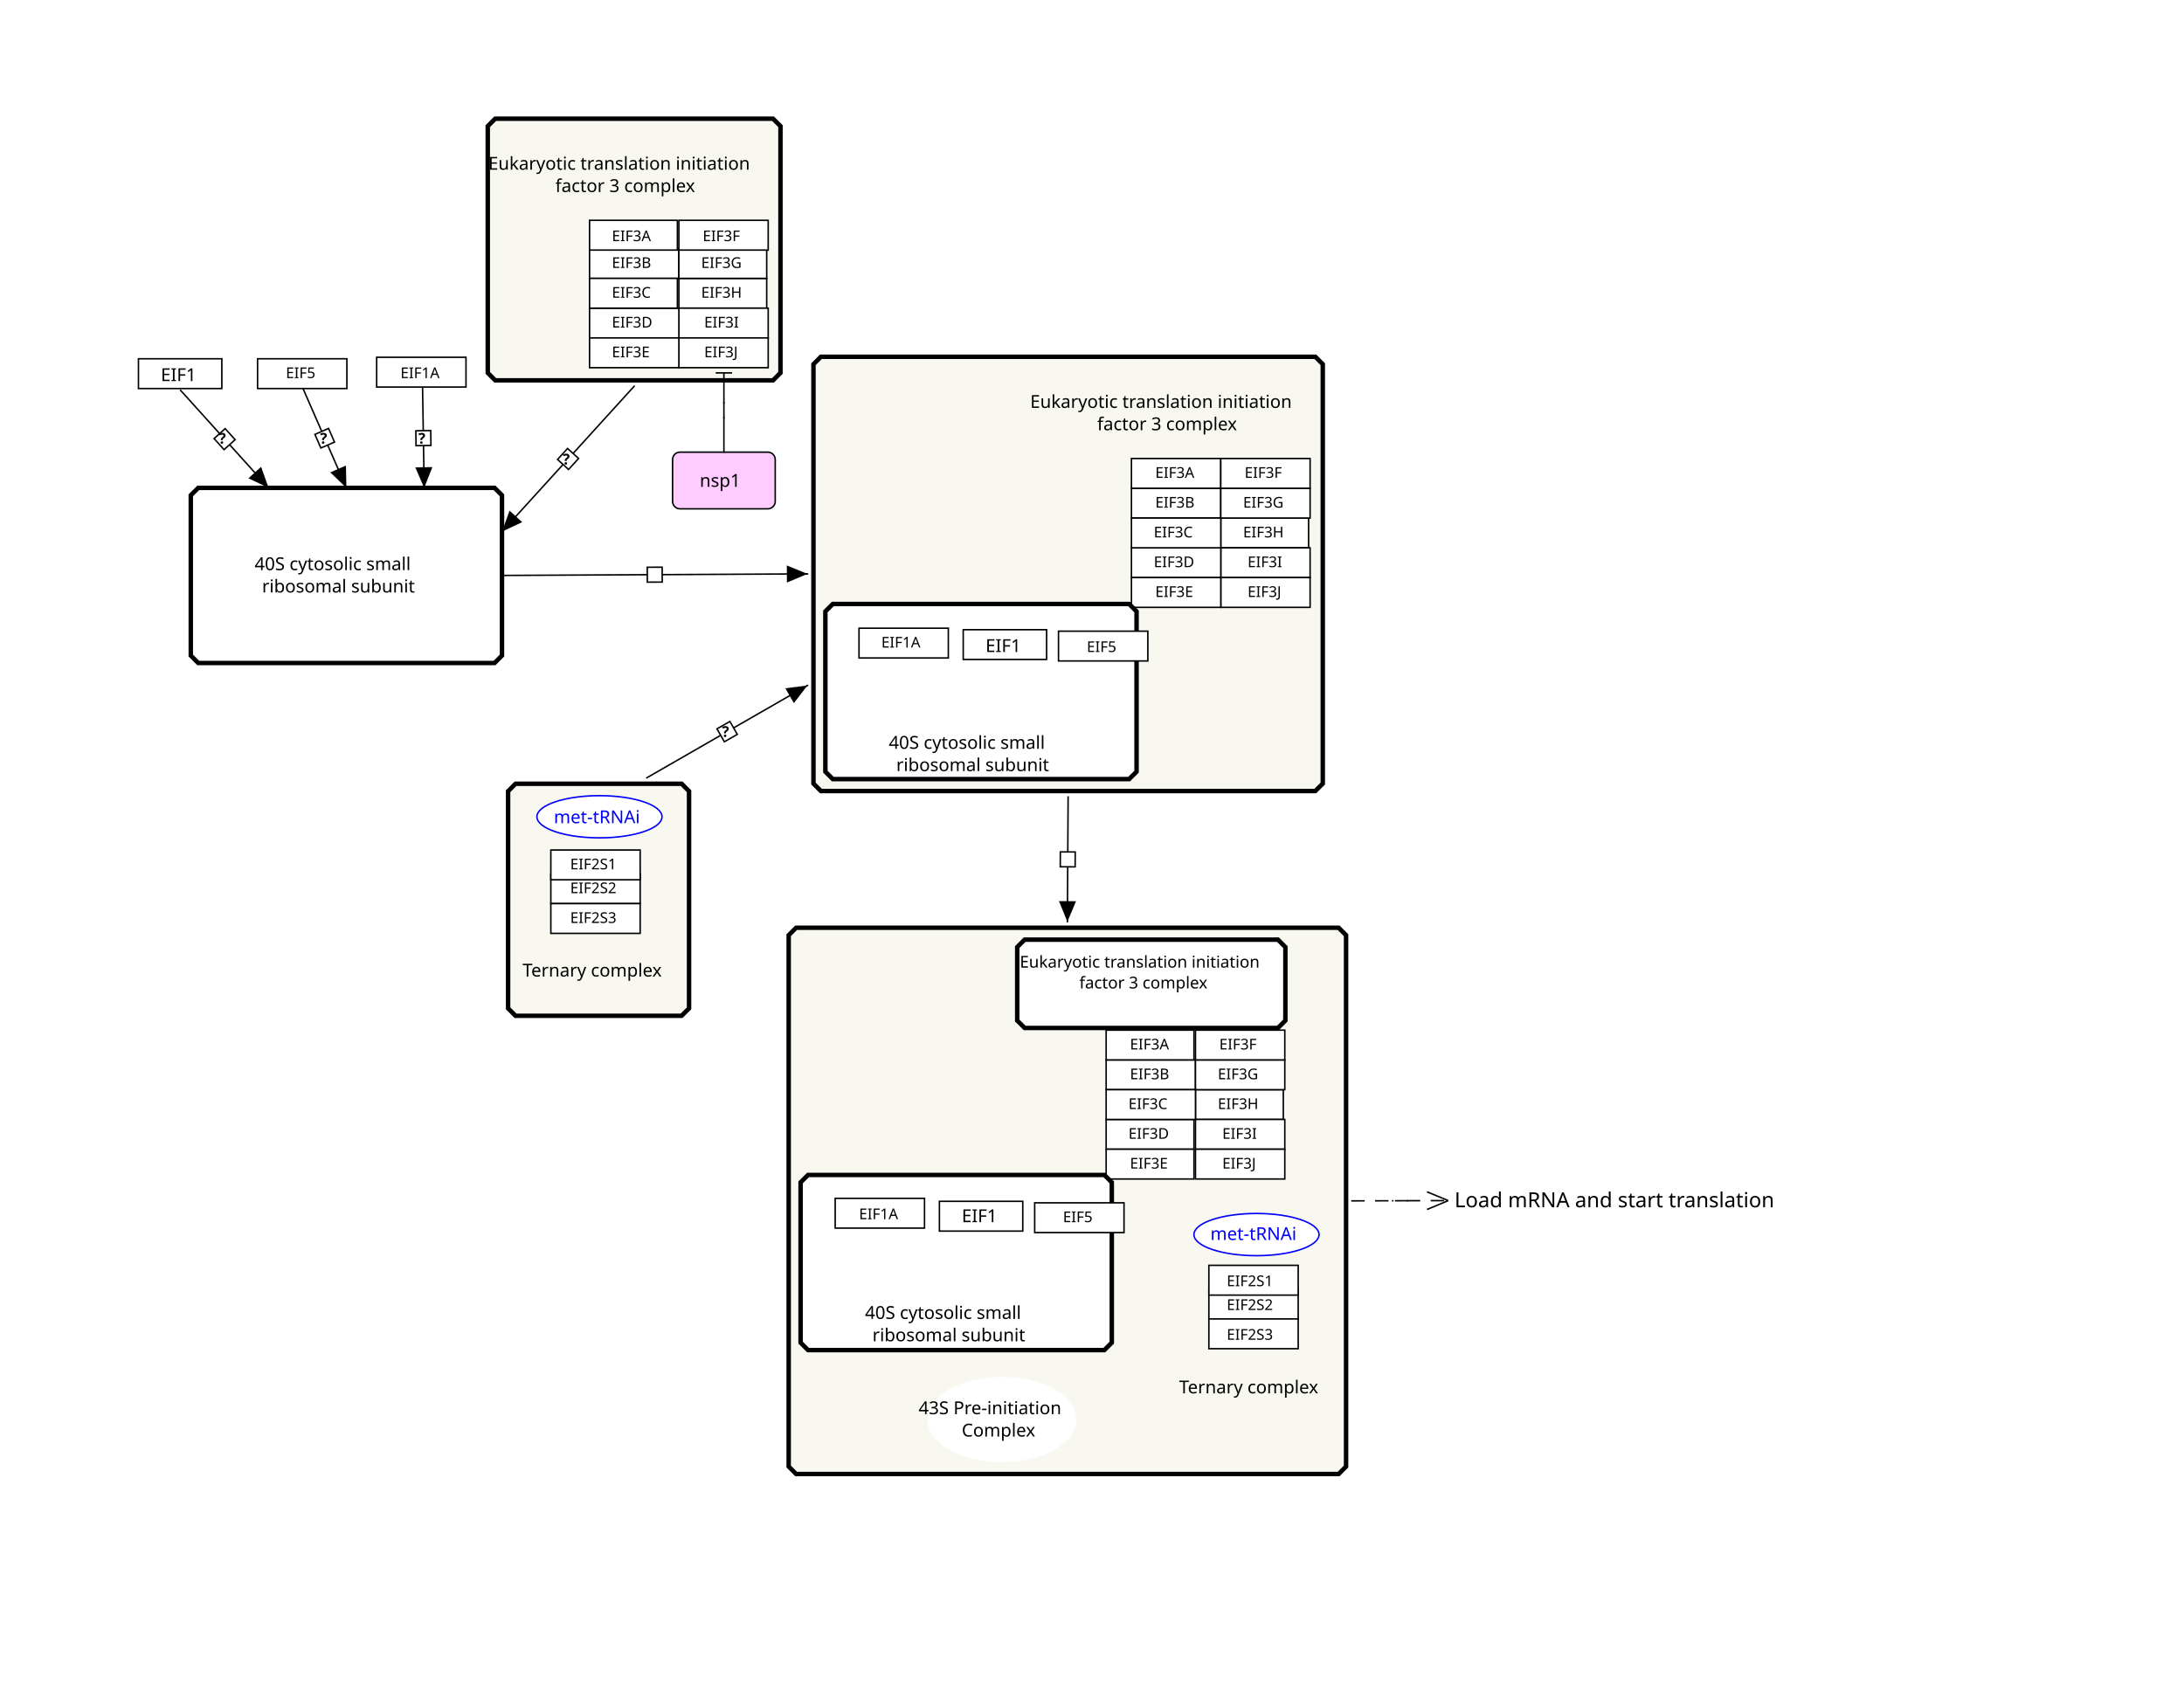
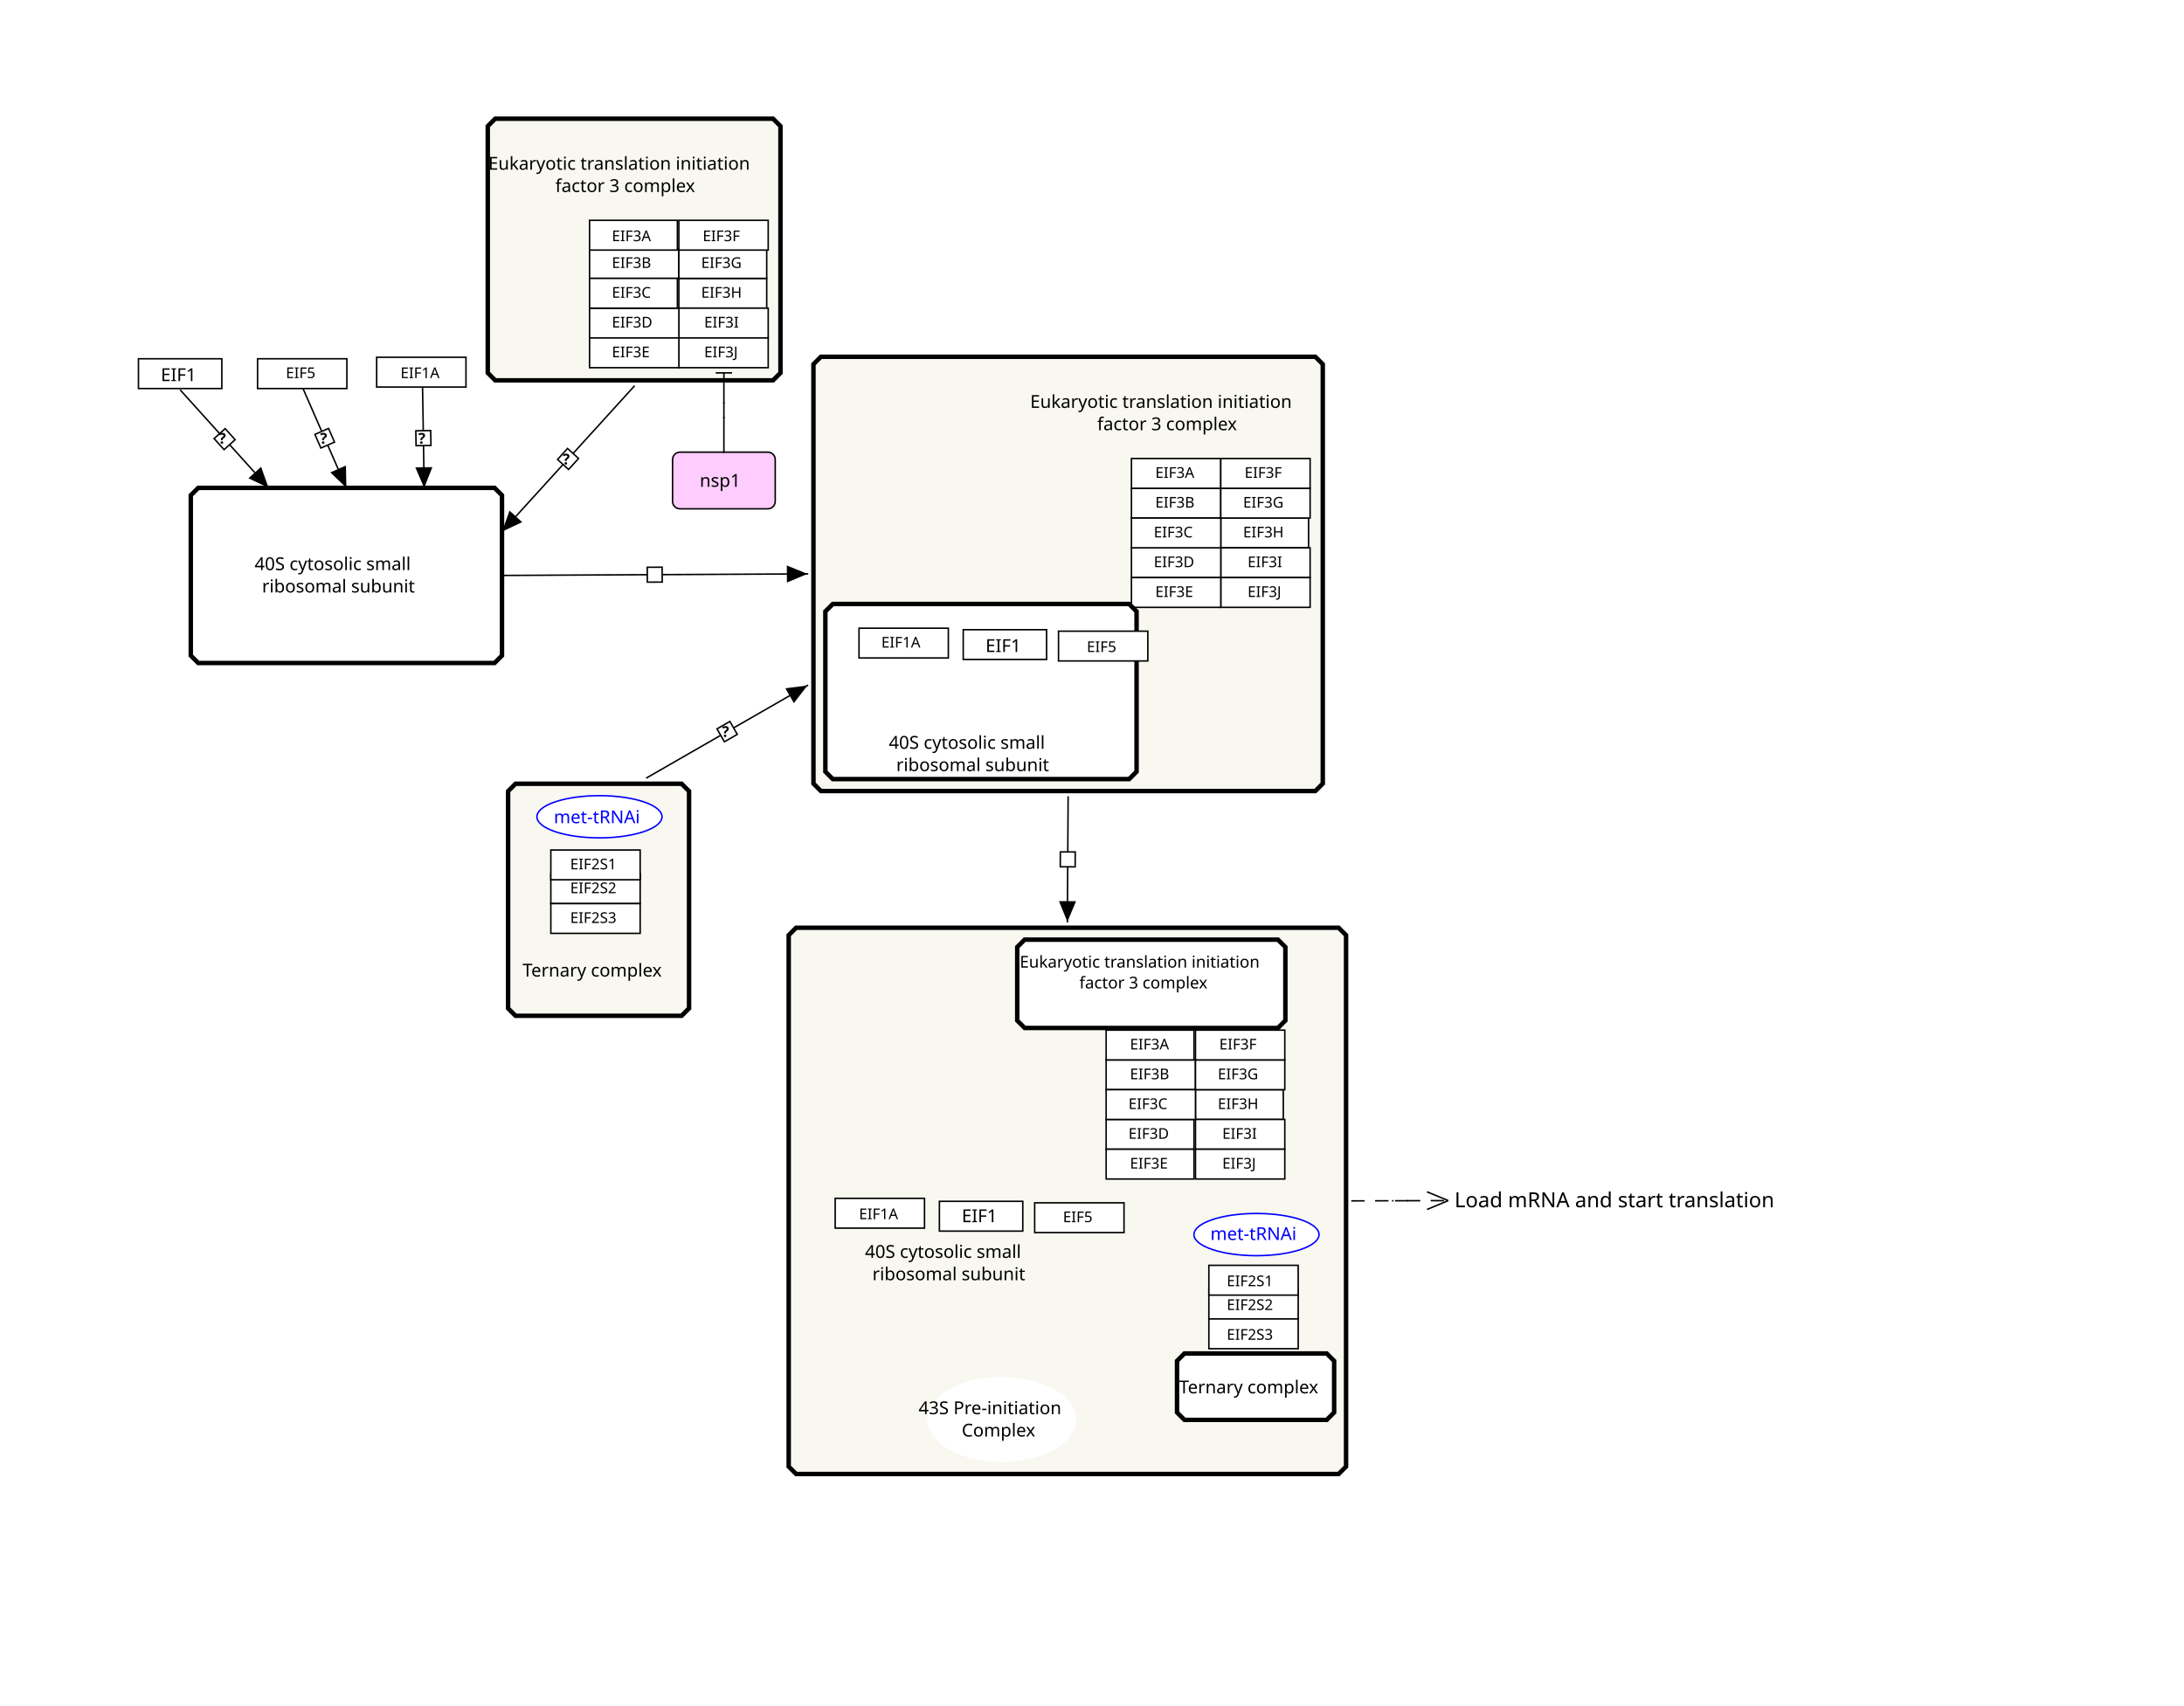
<svg xmlns="http://www.w3.org/2000/svg" fill-opacity="1" color-rendering="auto" color-interpolation="auto" text-rendering="auto" stroke="black" stroke-linecap="square" stroke-miterlimit="10" shape-rendering="auto" stroke-opacity="1" fill="black" stroke-dasharray="none" font-weight="normal" stroke-width="1" viewBox="0 0 1467 1146" font-family="'Dialog'" font-style="normal" stroke-linejoin="miter" font-size="12px" stroke-dashoffset="0" image-rendering="auto">
  <defs id="genericDefs" />
  <g />
  <defs id="genericDefs" />
  <g>
    <g fill="white" text-rendering="geometricPrecision" color-interpolation="linearRGB" color-rendering="optimizeQuality" stroke="white" image-rendering="optimizeQuality">
      <rect x="-1" width="1469" height="1148" y="-1" stroke="none" />
      <path fill="rgb(248,247,240)" d="M551.399 239.663 L883.521 239.663 L888.521 244.663 L888.521 526.374 L883.521 531.374 L551.399 531.374 L546.399 526.374 L546.399 244.663 Z" fill-rule="evenodd" stroke="none" />
      <path fill="none" d="M551.399 239.663 L883.521 239.663 L888.521 244.663 L888.521 526.374 L883.521 531.374 L551.399 531.374 L546.399 526.374 L546.399 244.663 Z" stroke-width="3" fill-rule="evenodd" stroke="black" />
      <text fill="black" x="692" xml:space="preserve" y="274" font-family="sans-serif" stroke="none">Eukaryotic translation initiation</text>
      <text fill="black" x="737" xml:space="preserve" y="289" font-family="sans-serif" stroke="none">factor 3 complex</text>
      <rect x="760" width="60" height="20" y="328" stroke="none" />
      <rect fill="none" x="760" width="60" height="20" y="328" stroke="black" />
    </g>
    <g text-rendering="geometricPrecision" font-size="10px" font-family="sans-serif" color-interpolation="linearRGB" color-rendering="optimizeQuality" image-rendering="optimizeQuality">
      <text x="776" xml:space="preserve" y="341" stroke="none">EIF3B</text>
    </g>
    <g fill="white" text-rendering="geometricPrecision" color-interpolation="linearRGB" color-rendering="optimizeQuality" stroke="white" image-rendering="optimizeQuality">
      <rect x="820" width="59" height="20" y="348" stroke="none" />
      <rect fill="none" x="820" width="59" height="20" y="348" stroke="black" />
    </g>
    <g text-rendering="geometricPrecision" font-size="10px" font-family="sans-serif" color-interpolation="linearRGB" color-rendering="optimizeQuality" image-rendering="optimizeQuality">
      <text x="835" xml:space="preserve" y="361" stroke="none">EIF3H</text>
    </g>
    <g fill="white" text-rendering="geometricPrecision" color-interpolation="linearRGB" color-rendering="optimizeQuality" stroke="white" image-rendering="optimizeQuality">
      <rect x="820" width="60" height="20" y="368" stroke="none" />
      <rect fill="none" x="820" width="60" height="20" y="368" stroke="black" />
    </g>
    <g text-rendering="geometricPrecision" font-size="10px" font-family="sans-serif" color-interpolation="linearRGB" color-rendering="optimizeQuality" image-rendering="optimizeQuality">
      <text x="838" xml:space="preserve" y="381" stroke="none">EIF3I</text>
    </g>
    <g fill="white" text-rendering="geometricPrecision" color-interpolation="linearRGB" color-rendering="optimizeQuality" stroke="white" image-rendering="optimizeQuality">
      <rect x="820" width="60" height="20" y="328" stroke="none" />
      <rect fill="none" x="820" width="60" height="20" y="328" stroke="black" />
    </g>
    <g text-rendering="geometricPrecision" font-size="10px" font-family="sans-serif" color-interpolation="linearRGB" color-rendering="optimizeQuality" image-rendering="optimizeQuality">
      <text x="835" xml:space="preserve" y="341" stroke="none">EIF3G</text>
    </g>
    <g fill="white" text-rendering="geometricPrecision" color-interpolation="linearRGB" color-rendering="optimizeQuality" stroke="white" image-rendering="optimizeQuality">
      <rect x="760" width="60" height="20" y="368" stroke="none" />
      <rect fill="none" x="760" width="60" height="20" y="368" stroke="black" />
    </g>
    <g text-rendering="geometricPrecision" font-size="10px" font-family="sans-serif" color-interpolation="linearRGB" color-rendering="optimizeQuality" image-rendering="optimizeQuality">
      <text x="775" xml:space="preserve" y="381" stroke="none">EIF3D</text>
    </g>
    <g fill="white" text-rendering="geometricPrecision" color-interpolation="linearRGB" color-rendering="optimizeQuality" stroke="white" image-rendering="optimizeQuality">
      <rect x="820" width="60" height="20" y="388" stroke="none" />
      <rect fill="none" x="820" width="60" height="20" y="388" stroke="black" />
    </g>
    <g text-rendering="geometricPrecision" font-size="10px" font-family="sans-serif" color-interpolation="linearRGB" color-rendering="optimizeQuality" image-rendering="optimizeQuality">
      <text x="838" xml:space="preserve" y="401" stroke="none">EIF3J</text>
    </g>
    <g fill="white" text-rendering="geometricPrecision" color-interpolation="linearRGB" color-rendering="optimizeQuality" stroke="white" image-rendering="optimizeQuality">
      <rect x="760" width="60" height="20" y="388" stroke="none" />
      <rect fill="none" x="760" width="60" height="20" y="388" stroke="black" />
    </g>
    <g text-rendering="geometricPrecision" font-size="10px" font-family="sans-serif" color-interpolation="linearRGB" color-rendering="optimizeQuality" image-rendering="optimizeQuality">
      <text x="776" xml:space="preserve" y="401" stroke="none">EIF3E</text>
    </g>
    <g fill="white" text-rendering="geometricPrecision" color-interpolation="linearRGB" color-rendering="optimizeQuality" stroke="white" image-rendering="optimizeQuality">
      <rect x="760" width="60" height="20" y="348" stroke="none" />
      <rect fill="none" x="760" width="60" height="20" y="348" stroke="black" />
    </g>
    <g text-rendering="geometricPrecision" font-size="10px" font-family="sans-serif" color-interpolation="linearRGB" color-rendering="optimizeQuality" image-rendering="optimizeQuality">
      <text x="775" xml:space="preserve" y="361" stroke="none">EIF3C</text>
    </g>
    <g fill="white" text-rendering="geometricPrecision" color-interpolation="linearRGB" color-rendering="optimizeQuality" stroke="white" image-rendering="optimizeQuality">
      <rect x="760" width="60" height="20" y="308" stroke="none" />
      <rect fill="none" x="760" width="60" height="20" y="308" stroke="black" />
    </g>
    <g text-rendering="geometricPrecision" font-size="10px" font-family="sans-serif" color-interpolation="linearRGB" color-rendering="optimizeQuality" image-rendering="optimizeQuality">
      <text x="776" xml:space="preserve" y="321" stroke="none">EIF3A</text>
    </g>
    <g fill="white" text-rendering="geometricPrecision" color-interpolation="linearRGB" color-rendering="optimizeQuality" stroke="white" image-rendering="optimizeQuality">
      <rect x="820" width="60" height="20" y="308" stroke="none" />
      <rect fill="none" x="820" width="60" height="20" y="308" stroke="black" />
    </g>
    <g text-rendering="geometricPrecision" font-size="10px" font-family="sans-serif" color-interpolation="linearRGB" color-rendering="optimizeQuality" image-rendering="optimizeQuality">
      <text x="836" xml:space="preserve" y="321" stroke="none">EIF3F</text>
    </g>
    <g fill="white" text-rendering="geometricPrecision" color-interpolation="linearRGB" color-rendering="optimizeQuality" stroke="white" image-rendering="optimizeQuality">
      <path d="M559.399 405.727 L758.433 405.727 L763.433 410.727 L763.433 518.374 L758.433 523.374 L559.399 523.374 L554.399 518.374 L554.399 410.727 Z" stroke="none" fill-rule="evenodd" />
      <path fill="none" d="M559.399 405.727 L758.433 405.727 L763.433 410.727 L763.433 518.374 L758.433 523.374 L559.399 523.374 L554.399 518.374 L554.399 410.727 Z" stroke-width="3" fill-rule="evenodd" stroke="black" />
      <text fill="black" x="597" xml:space="preserve" y="503" font-family="sans-serif" stroke="none">40S cytosolic small </text>
      <text fill="black" x="602" xml:space="preserve" y="518" font-family="sans-serif" stroke="none">ribosomal subunit</text>
      <path fill="none" d="M283.848 260.891 L284.307 289.312" stroke="black" />
      <path fill="none" d="M284.468 299.31 L284.926 327.731" stroke="black" />
      <path fill="black" d="M278.963 313.967 L284.926 327.731 L290.442 313.782 Z" stroke="none" />
      <rect x="279.387" width="10" height="10" y="289.311" transform="translate(284.3872,294.3111) rotate(89.0755) translate(-284.3872,-294.3111)" stroke="none" />
      <rect x="279.387" y="289.311" transform="translate(284.3872,294.3111) rotate(89.0755) translate(-284.3872,-294.3111)" fill="none" width="10" height="10" stroke="black" />
    </g>
    <g font-size="10px" text-rendering="geometricPrecision" image-rendering="optimizeQuality" color-rendering="optimizeQuality" font-family="sans-serif" color-interpolation="linearRGB" font-weight="bold">
      <text x="281" xml:space="preserve" y="298" stroke="none">?</text>
    </g>
    <g fill="rgb(248,247,240)" text-rendering="geometricPrecision" color-interpolation="linearRGB" color-rendering="optimizeQuality" stroke="rgb(248,247,240)" image-rendering="optimizeQuality">
      <path d="M346.29 526.491 L457.832 526.491 L462.832 531.491 L462.832 677.37 L457.832 682.37 L346.29 682.37 L341.29 677.37 L341.29 531.491 Z" stroke="none" fill-rule="evenodd" />
      <path fill="none" d="M346.29 526.491 L457.832 526.491 L462.832 531.491 L462.832 677.37 L457.832 682.37 L346.29 682.37 L341.29 677.37 L341.29 531.491 Z" stroke-width="3" fill-rule="evenodd" stroke="black" />
      <text fill="black" x="351" xml:space="preserve" y="656" font-family="sans-serif" stroke="none">Ternary complex</text>
      <path fill="none" d="M434.446 522.491 L484.088 493.96" stroke="black" />
      <path fill="none" d="M492.758 488.977 L542.399 460.446" stroke="black" />
      <path fill="black" d="M533.245 472.329 L542.399 460.446 L527.524 462.375 Z" stroke="none" />
      <rect x="483.423" y="486.469" transform="translate(488.423,491.4686) rotate(-29.8877) translate(-488.423,-491.4686)" fill="white" width="10" height="10" stroke="none" />
      <rect x="483.423" y="486.469" transform="translate(488.423,491.4686) rotate(-29.8877) translate(-488.423,-491.4686)" fill="none" width="10" height="10" stroke="black" />
    </g>
    <g font-size="10px" text-rendering="geometricPrecision" image-rendering="optimizeQuality" color-rendering="optimizeQuality" font-family="sans-serif" color-interpolation="linearRGB" font-weight="bold">
      <text x="485" xml:space="preserve" y="495" stroke="none">?</text>
    </g>
    <g text-rendering="geometricPrecision" stroke-dasharray="8,8" color-interpolation="linearRGB" color-rendering="optimizeQuality" image-rendering="optimizeQuality">
      <path fill="none" d="M908.153 806.693 L935.493 806.618" />
      <path fill="none" d="M945.493 806.591 L972.833 806.515" />
      <path stroke-dasharray="none" fill="none" d="M958.991 812.294 L972.833 806.515 L958.959 800.813" />
      <path fill="none" d="M935.493 806.618 L935.493 806.618" />
      <path fill="none" d="M945.493 806.591 L945.493 806.591" />
      <line y2="806.618" fill="none" x1="945.493" x2="935.493" y1="806.591" />
      <path fill="rgb(248,247,240)" stroke-dasharray="none" d="M332.635 79.735 L519.248 79.735 L524.248 84.735 L524.248 250.487 L519.248 255.487 L332.635 255.487 L327.635 250.487 L327.635 84.735 Z" fill-rule="evenodd" stroke="none" />
      <path fill="none" stroke-width="3" stroke-dasharray="none" d="M332.635 79.735 L519.248 79.735 L524.248 84.735 L524.248 250.487 L519.248 255.487 L332.635 255.487 L327.635 250.487 L327.635 84.735 Z" fill-rule="evenodd" />
      <text x="328" xml:space="preserve" stroke-dasharray="none" y="114" font-family="sans-serif" stroke="none">Eukaryotic translation initiation</text>
      <text x="373" xml:space="preserve" stroke-dasharray="none" y="129" font-family="sans-serif" stroke="none">factor 3 complex</text>
      <path stroke-dasharray="none" fill="none" d="M425.941 259.487 L384.926 304.615" />
      <path stroke-dasharray="none" fill="none" d="M378.2 312.015 L337.185 357.143" />
      <path stroke-dasharray="none" d="M342.258 343.027 L337.185 357.143 L350.754 350.748 Z" stroke="none" />
      <path stroke-dasharray="none" fill="none" d="M384.926 304.615 L384.926 304.615" />
      <path stroke-dasharray="none" fill="none" d="M378.2 312.015 L378.2 312.015" />
      <rect x="376.563" y="303.315" transform="translate(381.563,308.3148) rotate(132.2666) translate(-381.563,-308.3148)" fill="white" width="10" stroke-dasharray="none" height="10" stroke="none" />
      <rect x="376.563" y="303.315" transform="translate(381.563,308.3148) rotate(132.2666) translate(-381.563,-308.3148)" fill="none" width="10" stroke-dasharray="none" height="10" />
    </g>
    <g font-size="10px" text-rendering="geometricPrecision" image-rendering="optimizeQuality" color-rendering="optimizeQuality" font-family="sans-serif" color-interpolation="linearRGB" font-weight="bold">
      <text x="378" xml:space="preserve" y="312" stroke="none">?</text>
      <path fill="none" d="M203.555 261.046 L216.111 289.806" />
      <path fill="none" d="M220.112 298.971 L232.668 327.731" />
      <path d="M221.863 317.327 L232.668 327.731 L232.384 312.734 Z" stroke="none" />
    </g>
    <g transform="translate(218.1115,294.3886) rotate(66.415) translate(-218.1115,-294.3886)" fill="white" text-rendering="geometricPrecision" color-rendering="optimizeQuality" image-rendering="optimizeQuality" color-interpolation="linearRGB" stroke="white">
      <rect x="213.112" width="10" height="10" y="289.389" stroke="none" />
      <rect fill="none" x="213.112" width="10" height="10" y="289.389" stroke="black" />
    </g>
    <g font-size="10px" text-rendering="geometricPrecision" image-rendering="optimizeQuality" color-rendering="optimizeQuality" font-family="sans-serif" color-interpolation="linearRGB" font-weight="bold">
      <text x="215" xml:space="preserve" y="298" stroke="none">?</text>
      <path fill="none" d="M337.185 386.555 L434.792 386.062" />
      <path fill="none" d="M444.792 386.011 L542.399 385.519" />
      <path d="M528.57 391.329 L542.399 385.519 L528.513 379.848 Z" stroke="none" />
      <path fill="none" d="M434.792 386.062 L434.792 386.062" />
      <path fill="none" d="M444.792 386.011 L444.792 386.011" />
    </g>
    <g transform="translate(439.7922,386.0366) rotate(-0.2893) translate(-439.7922,-386.0366)" fill="white" text-rendering="geometricPrecision" color-rendering="optimizeQuality" image-rendering="optimizeQuality" color-interpolation="linearRGB" stroke="white">
      <rect x="434.792" width="10" height="10" y="381.037" stroke="none" />
      <rect fill="none" x="434.792" width="10" height="10" y="381.037" stroke="black" />
    </g>
    <g font-size="10px" text-rendering="geometricPrecision" image-rendering="optimizeQuality" color-rendering="optimizeQuality" font-family="sans-serif" color-interpolation="linearRGB" font-weight="bold">
      <text x="439" xml:space="preserve" y="390" stroke="none" />
    </g>
    <g fill="rgb(248,247,240)" text-rendering="geometricPrecision" color-interpolation="linearRGB" color-rendering="optimizeQuality" stroke="rgb(248,247,240)" image-rendering="optimizeQuality">
      <path d="M534.762 623.216 L899.153 623.216 L904.153 628.216 L904.153 985.171 L899.153 990.171 L534.762 990.171 L529.762 985.171 L529.762 628.216 Z" stroke="none" fill-rule="evenodd" />
      <path fill="none" d="M534.762 623.216 L899.153 623.216 L904.153 628.216 L904.153 985.171 L899.153 990.171 L534.762 990.171 L529.762 985.171 L529.762 628.216 Z" stroke-width="3" fill-rule="evenodd" stroke="black" />
-       <text fill="black" x="792" xml:space="preserve" y="936" font-family="sans-serif" stroke="none">Ternary complex</text>
+       <text fill="black" x="581" xml:space="preserve" y="845" font-family="sans-serif" stroke="none">40S cytosolic small </text>
+       <text fill="black" x="586" xml:space="preserve" y="860" font-family="sans-serif" stroke="none">ribosomal subunit</text>
      <path fill="none" d="M717.46 535.374 L717.239 572.295" stroke="black" />
      <path fill="none" d="M717.179 582.295 L716.957 619.216" stroke="black" />
      <path fill="black" d="M711.3 605.323 L716.957 619.216 L722.781 605.392 Z" stroke="none" />
      <rect x="712.209" y="572.295" transform="translate(717.2089,577.2947) rotate(90.3438) translate(-717.2089,-577.2947)" fill="white" width="10" height="10" stroke="none" />
      <rect x="712.209" y="572.295" transform="translate(717.2089,577.2947) rotate(90.3438) translate(-717.2089,-577.2947)" fill="none" width="10" height="10" stroke="black" />
    </g>
    <g font-size="10px" text-rendering="geometricPrecision" image-rendering="optimizeQuality" color-rendering="optimizeQuality" font-family="sans-serif" color-interpolation="linearRGB" font-weight="bold">
      <text x="717" xml:space="preserve" y="581" stroke="none" />
      <path fill="none" d="M121.334 262.244 L147.523 291.275" />
      <path fill="none" d="M154.221 298.7 L180.41 327.731" />
      <path d="M166.865 321.286 L180.41 327.731 L175.389 313.596 Z" stroke="none" />
      <path fill="none" d="M147.523 291.275 L147.523 291.275" />
      <path fill="none" d="M154.221 298.7 L154.221 298.7" />
    </g>
    <g transform="translate(150.8716,294.9876) rotate(47.9462) translate(-150.8716,-294.9876)" fill="white" text-rendering="geometricPrecision" color-rendering="optimizeQuality" image-rendering="optimizeQuality" color-interpolation="linearRGB" stroke="white">
      <rect x="145.872" width="10" height="10" y="289.988" stroke="none" />
      <rect fill="none" x="145.872" width="10" height="10" y="289.988" stroke="black" />
    </g>
    <g font-size="10px" text-rendering="geometricPrecision" image-rendering="optimizeQuality" color-rendering="optimizeQuality" font-family="sans-serif" color-interpolation="linearRGB" font-weight="bold">
      <text x="147" xml:space="preserve" y="298" stroke="none">?</text>
    </g>
    <g fill="white" text-rendering="geometricPrecision" color-interpolation="linearRGB" color-rendering="optimizeQuality" stroke="white" image-rendering="optimizeQuality">
      <ellipse rx="114.446" ry="12.5" cx="1087.28" cy="806.515" stroke="none" />
    </g>
    <g text-rendering="geometricPrecision" font-size="14px" font-family="sans-serif" color-interpolation="linearRGB" color-rendering="optimizeQuality" image-rendering="optimizeQuality">
      <text x="977" xml:space="preserve" y="811" stroke="none">Load mRNA and start translation</text>
    </g>
    <g fill="white" text-rendering="geometricPrecision" color-interpolation="linearRGB" color-rendering="optimizeQuality" stroke="white" image-rendering="optimizeQuality">
+       <ellipse rx="50.019" ry="28.607" cx="672.945" cy="953.564" stroke="none" />
+       <text fill="black" x="617" xml:space="preserve" y="950" font-family="sans-serif" stroke="none">43S Pre-initiation </text>
+       <text fill="black" x="646" xml:space="preserve" y="965" font-family="sans-serif" stroke="none">Complex</text>
      <path d="M133.151 327.731 L332.185 327.731 L337.185 332.731 L337.185 440.378 L332.185 445.378 L133.151 445.378 L128.151 440.378 L128.151 332.731 Z" stroke="none" fill-rule="evenodd" />
      <path fill="none" d="M133.151 327.731 L332.185 327.731 L337.185 332.731 L337.185 440.378 L332.185 445.378 L133.151 445.378 L128.151 440.378 L128.151 332.731 Z" stroke-width="3" fill-rule="evenodd" stroke="black" />
      <text fill="black" x="171" xml:space="preserve" y="383" font-family="sans-serif" stroke="none">40S cytosolic small </text>
      <text fill="black" x="176" xml:space="preserve" y="398" font-family="sans-serif" stroke="none">ribosomal subunit</text>
-       <ellipse rx="50.019" ry="28.607" cx="672.945" cy="953.564" stroke="none" />
-       <text fill="black" x="617" xml:space="preserve" y="950" font-family="sans-serif" stroke="none">43S Pre-initiation </text>
-       <text fill="black" x="646" xml:space="preserve" y="965" font-family="sans-serif" stroke="none">Complex</text>
      <rect x="451.77" y="303.723" fill="rgb(255,204,255)" width="68.956" rx="5" ry="5" height="38.084" stroke="none" />
      <rect x="451.77" y="303.723" fill="none" width="68.956" rx="5" ry="5" height="38.084" stroke="black" />
      <text fill="black" x="470" xml:space="preserve" y="327" font-family="sans-serif" stroke="none">nsp1</text>
      <ellipse rx="42.013" ry="14.171" cx="402.661" cy="548.662" stroke="none" />
      <ellipse rx="42.013" fill="none" ry="14.171" cx="402.661" cy="548.662" stroke="blue" />
      <text fill="blue" x="372" xml:space="preserve" y="553" font-family="sans-serif" stroke="none">met-tRNAi</text>
      <rect x="396" width="60" height="20" y="167" stroke="none" />
      <rect fill="none" x="396" width="60" height="20" y="167" stroke="black" />
    </g>
    <g text-rendering="geometricPrecision" font-size="10px" font-family="sans-serif" color-interpolation="linearRGB" color-rendering="optimizeQuality" image-rendering="optimizeQuality">
      <text x="411" xml:space="preserve" y="180" stroke="none">EIF3B</text>
    </g>
    <g fill="white" text-rendering="geometricPrecision" color-interpolation="linearRGB" color-rendering="optimizeQuality" stroke="white" image-rendering="optimizeQuality">
      <rect x="456" width="59" height="20" y="187" stroke="none" />
      <rect fill="none" x="456" width="59" height="20" y="187" stroke="black" />
    </g>
    <g text-rendering="geometricPrecision" font-size="10px" font-family="sans-serif" color-interpolation="linearRGB" color-rendering="optimizeQuality" image-rendering="optimizeQuality">
      <text x="471" xml:space="preserve" y="200" stroke="none">EIF3H</text>
    </g>
    <g fill="white" text-rendering="geometricPrecision" color-interpolation="linearRGB" color-rendering="optimizeQuality" stroke="white" image-rendering="optimizeQuality">
      <rect x="370" width="60" height="20" y="587" stroke="none" />
      <rect fill="none" x="370" width="60" height="20" y="587" stroke="black" />
    </g>
    <g text-rendering="geometricPrecision" font-size="10px" font-family="sans-serif" color-interpolation="linearRGB" color-rendering="optimizeQuality" image-rendering="optimizeQuality">
      <text x="383" xml:space="preserve" y="600" stroke="none">EIF2S2</text>
    </g>
    <g fill="white" text-rendering="geometricPrecision" color-interpolation="linearRGB" color-rendering="optimizeQuality" stroke="white" image-rendering="optimizeQuality">
      <rect x="370" width="60" height="20" y="607" stroke="none" />
      <rect fill="none" x="370" width="60" height="20" y="607" stroke="black" />
    </g>
    <g text-rendering="geometricPrecision" font-size="10px" font-family="sans-serif" color-interpolation="linearRGB" color-rendering="optimizeQuality" image-rendering="optimizeQuality">
      <text x="383" xml:space="preserve" y="620" stroke="none">EIF2S3</text>
    </g>
    <g fill="white" text-rendering="geometricPrecision" color-interpolation="linearRGB" color-rendering="optimizeQuality" stroke="white" image-rendering="optimizeQuality">
      <rect x="456" width="60" height="20" y="207" stroke="none" />
      <rect fill="none" x="456" width="60" height="20" y="207" stroke="black" />
    </g>
    <g text-rendering="geometricPrecision" font-size="10px" font-family="sans-serif" color-interpolation="linearRGB" color-rendering="optimizeQuality" image-rendering="optimizeQuality">
      <text x="473" xml:space="preserve" y="220" stroke="none">EIF3I</text>
    </g>
    <g fill="white" text-rendering="geometricPrecision" color-interpolation="linearRGB" color-rendering="optimizeQuality" stroke="white" image-rendering="optimizeQuality">
      <rect x="711" width="60" height="20" y="424" stroke="none" />
      <rect fill="none" x="711" width="60" height="20" y="424" stroke="black" />
    </g>
    <g text-rendering="geometricPrecision" font-size="10px" font-family="sans-serif" color-interpolation="linearRGB" color-rendering="optimizeQuality" image-rendering="optimizeQuality">
      <text x="730" xml:space="preserve" y="438" stroke="none">EIF5</text>
    </g>
    <g fill="white" text-rendering="geometricPrecision" color-interpolation="linearRGB" color-rendering="optimizeQuality" stroke="white" image-rendering="optimizeQuality">
      <rect x="456" width="59" height="20" y="167" stroke="none" />
      <rect fill="none" x="456" width="59" height="20" y="167" stroke="black" />
    </g>
    <g text-rendering="geometricPrecision" font-size="10px" font-family="sans-serif" color-interpolation="linearRGB" color-rendering="optimizeQuality" image-rendering="optimizeQuality">
      <text x="471" xml:space="preserve" y="180" stroke="none">EIF3G</text>
    </g>
    <g fill="white" text-rendering="geometricPrecision" color-interpolation="linearRGB" color-rendering="optimizeQuality" stroke="white" image-rendering="optimizeQuality">
      <rect x="396" width="60" height="20" y="207" stroke="none" />
      <rect fill="none" x="396" width="60" height="20" y="207" stroke="black" />
    </g>
    <g text-rendering="geometricPrecision" font-size="10px" font-family="sans-serif" color-interpolation="linearRGB" color-rendering="optimizeQuality" image-rendering="optimizeQuality">
      <text x="411" xml:space="preserve" y="220" stroke="none">EIF3D</text>
    </g>
    <g fill="white" text-rendering="geometricPrecision" color-interpolation="linearRGB" color-rendering="optimizeQuality" stroke="white" image-rendering="optimizeQuality">
      <rect x="370" width="60" height="20" y="571" stroke="none" />
      <rect fill="none" x="370" width="60" height="20" y="571" stroke="black" />
    </g>
    <g text-rendering="geometricPrecision" font-size="10px" font-family="sans-serif" color-interpolation="linearRGB" color-rendering="optimizeQuality" image-rendering="optimizeQuality">
      <text x="383" xml:space="preserve" y="584" stroke="none">EIF2S1</text>
    </g>
    <g fill="white" text-rendering="geometricPrecision" color-interpolation="linearRGB" color-rendering="optimizeQuality" stroke="white" image-rendering="optimizeQuality">
      <rect x="456" width="60" height="20" y="227" stroke="none" />
      <rect fill="none" x="456" width="60" height="20" y="227" stroke="black" />
    </g>
    <g text-rendering="geometricPrecision" font-size="10px" font-family="sans-serif" color-interpolation="linearRGB" color-rendering="optimizeQuality" image-rendering="optimizeQuality">
      <text x="473" xml:space="preserve" y="240" stroke="none">EIF3J</text>
    </g>
    <g fill="white" text-rendering="geometricPrecision" color-interpolation="linearRGB" color-rendering="optimizeQuality" stroke="white" image-rendering="optimizeQuality">
      <rect x="396" width="60" height="20" y="227" stroke="none" />
      <rect fill="none" x="396" width="60" height="20" y="227" stroke="black" />
    </g>
    <g text-rendering="geometricPrecision" font-size="10px" font-family="sans-serif" color-interpolation="linearRGB" color-rendering="optimizeQuality" image-rendering="optimizeQuality">
      <text x="411" xml:space="preserve" y="240" stroke="none">EIF3E</text>
    </g>
    <g fill="white" text-rendering="geometricPrecision" color-interpolation="linearRGB" color-rendering="optimizeQuality" stroke="white" image-rendering="optimizeQuality">
      <rect x="396" width="59" height="20" y="187" stroke="none" />
      <rect fill="none" x="396" width="59" height="20" y="187" stroke="black" />
    </g>
    <g text-rendering="geometricPrecision" font-size="10px" font-family="sans-serif" color-interpolation="linearRGB" color-rendering="optimizeQuality" image-rendering="optimizeQuality">
      <text x="411" xml:space="preserve" y="200" stroke="none">EIF3C</text>
    </g>
    <g fill="white" text-rendering="geometricPrecision" color-interpolation="linearRGB" color-rendering="optimizeQuality" stroke="white" image-rendering="optimizeQuality">
      <rect x="396" width="59" height="20" y="148" stroke="none" />
      <rect fill="none" x="396" width="59" height="20" y="148" stroke="black" />
    </g>
    <g text-rendering="geometricPrecision" font-size="10px" font-family="sans-serif" color-interpolation="linearRGB" color-rendering="optimizeQuality" image-rendering="optimizeQuality">
      <text x="411" xml:space="preserve" y="162" stroke="none">EIF3A</text>
    </g>
    <g fill="white" text-rendering="geometricPrecision" color-interpolation="linearRGB" color-rendering="optimizeQuality" stroke="white" image-rendering="optimizeQuality">
      <rect x="456" width="60" height="20" y="148" stroke="none" />
      <rect fill="none" x="456" width="60" height="20" y="148" stroke="black" />
    </g>
    <g text-rendering="geometricPrecision" font-size="10px" font-family="sans-serif" color-interpolation="linearRGB" color-rendering="optimizeQuality" image-rendering="optimizeQuality">
      <text x="472" xml:space="preserve" y="162" stroke="none">EIF3F</text>
    </g>
    <g fill="white" text-rendering="geometricPrecision" color-interpolation="linearRGB" color-rendering="optimizeQuality" stroke="white" image-rendering="optimizeQuality">
      <rect x="577" width="60" height="20" y="422" stroke="none" />
      <rect fill="none" x="577" width="60" height="20" y="422" stroke="black" />
    </g>
    <g text-rendering="geometricPrecision" font-size="10px" font-family="sans-serif" color-interpolation="linearRGB" color-rendering="optimizeQuality" image-rendering="optimizeQuality">
      <text x="592" xml:space="preserve" y="435" stroke="none">EIF1A</text>
    </g>
    <g fill="white" text-rendering="geometricPrecision" color-interpolation="linearRGB" color-rendering="optimizeQuality" stroke="white" image-rendering="optimizeQuality">
      <rect x="647" width="56" height="20" y="423" stroke="none" />
      <rect fill="none" x="647" width="56" height="20" y="423" stroke="black" />
      <text fill="black" x="662" xml:space="preserve" y="438" font-family="sans-serif" stroke="none">EIF1</text>
      <rect x="173" width="60" height="20" y="241" stroke="none" />
      <rect fill="none" x="173" width="60" height="20" y="241" stroke="black" />
    </g>
    <g text-rendering="geometricPrecision" font-size="10px" font-family="sans-serif" color-interpolation="linearRGB" color-rendering="optimizeQuality" image-rendering="optimizeQuality">
      <text x="192" xml:space="preserve" y="254" stroke="none">EIF5</text>
    </g>
    <g fill="white" text-rendering="geometricPrecision" color-interpolation="linearRGB" color-rendering="optimizeQuality" stroke="white" image-rendering="optimizeQuality">
      <rect x="253" width="60" height="20" y="240" stroke="none" />
      <rect fill="none" x="253" width="60" height="20" y="240" stroke="black" />
    </g>
    <g text-rendering="geometricPrecision" font-size="10px" font-family="sans-serif" color-interpolation="linearRGB" color-rendering="optimizeQuality" image-rendering="optimizeQuality">
      <text x="269" xml:space="preserve" y="254" stroke="none">EIF1A</text>
    </g>
    <g fill="white" text-rendering="geometricPrecision" color-interpolation="linearRGB" color-rendering="optimizeQuality" stroke="white" image-rendering="optimizeQuality">
      <rect x="93" width="56" height="20" y="241" stroke="none" />
      <rect fill="none" x="93" width="56" height="20" y="241" stroke="black" />
      <text fill="black" x="108" xml:space="preserve" y="256" font-family="sans-serif" stroke="none">EIF1</text>
      <path fill="none" d="M486.248 303.723 L486.248 280.605" stroke="black" />
      <path fill="none" d="M486.248 270.605 L486.248 250.487" stroke="black" />
      <line y2="250.487" fill="none" x1="491.248" x2="481.248" stroke="black" y1="250.487" />
      <line y2="280.605" fill="none" x1="486.248" x2="486.248" stroke="black" y1="270.605" />
      <path d="M688.27 631.216 L858.392 631.216 L863.392 636.216 L863.392 685.539 L858.392 690.539 L688.27 690.539 L683.27 685.539 L683.27 636.216 Z" stroke="none" fill-rule="evenodd" />
      <path fill="none" d="M688.27 631.216 L858.392 631.216 L863.392 636.216 L863.392 685.539 L858.392 690.539 L688.27 690.539 L683.27 685.539 L683.27 636.216 Z" stroke-width="3" fill-rule="evenodd" stroke="black" />
    </g>
    <g text-rendering="geometricPrecision" font-size="11px" font-family="sans-serif" color-interpolation="linearRGB" color-rendering="optimizeQuality" image-rendering="optimizeQuality">
      <text x="685" xml:space="preserve" y="650" stroke="none">Eukaryotic translation initiation</text>
      <text x="725" xml:space="preserve" y="664" stroke="none">factor 3 complex</text>
      <text x="773" xml:space="preserve" y="678" stroke="none" />
    </g>
    <g fill="white" text-rendering="geometricPrecision" color-interpolation="linearRGB" color-rendering="optimizeQuality" stroke="white" image-rendering="optimizeQuality">
      <rect x="743" width="60" height="20" y="712" stroke="none" />
      <rect fill="none" x="743" width="60" height="20" y="712" stroke="black" />
    </g>
    <g text-rendering="geometricPrecision" font-size="10px" font-family="sans-serif" color-interpolation="linearRGB" color-rendering="optimizeQuality" image-rendering="optimizeQuality">
      <text x="759" xml:space="preserve" y="725" stroke="none">EIF3B</text>
    </g>
    <g fill="white" text-rendering="geometricPrecision" color-interpolation="linearRGB" color-rendering="optimizeQuality" stroke="white" image-rendering="optimizeQuality">
      <rect x="803" width="59" height="20" y="732" stroke="none" />
      <rect fill="none" x="803" width="59" height="20" y="732" stroke="black" />
    </g>
    <g text-rendering="geometricPrecision" font-size="10px" font-family="sans-serif" color-interpolation="linearRGB" color-rendering="optimizeQuality" image-rendering="optimizeQuality">
      <text x="818" xml:space="preserve" y="745" stroke="none">EIF3H</text>
    </g>
    <g fill="white" text-rendering="geometricPrecision" color-interpolation="linearRGB" color-rendering="optimizeQuality" stroke="white" image-rendering="optimizeQuality">
      <rect x="803" width="60" height="20" y="752" stroke="none" />
      <rect fill="none" x="803" width="60" height="20" y="752" stroke="black" />
    </g>
    <g text-rendering="geometricPrecision" font-size="10px" font-family="sans-serif" color-interpolation="linearRGB" color-rendering="optimizeQuality" image-rendering="optimizeQuality">
      <text x="821" xml:space="preserve" y="765" stroke="none">EIF3I</text>
    </g>
    <g fill="white" text-rendering="geometricPrecision" color-interpolation="linearRGB" color-rendering="optimizeQuality" stroke="white" image-rendering="optimizeQuality">
      <rect x="803" width="60" height="20" y="712" stroke="none" />
      <rect fill="none" x="803" width="60" height="20" y="712" stroke="black" />
    </g>
    <g text-rendering="geometricPrecision" font-size="10px" font-family="sans-serif" color-interpolation="linearRGB" color-rendering="optimizeQuality" image-rendering="optimizeQuality">
      <text x="818" xml:space="preserve" y="725" stroke="none">EIF3G</text>
    </g>
    <g fill="white" text-rendering="geometricPrecision" color-interpolation="linearRGB" color-rendering="optimizeQuality" stroke="white" image-rendering="optimizeQuality">
      <rect x="743" width="59" height="20" y="752" stroke="none" />
      <rect fill="none" x="743" width="59" height="20" y="752" stroke="black" />
    </g>
    <g text-rendering="geometricPrecision" font-size="10px" font-family="sans-serif" color-interpolation="linearRGB" color-rendering="optimizeQuality" image-rendering="optimizeQuality">
      <text x="758" xml:space="preserve" y="765" stroke="none">EIF3D</text>
    </g>
    <g fill="white" text-rendering="geometricPrecision" color-interpolation="linearRGB" color-rendering="optimizeQuality" stroke="white" image-rendering="optimizeQuality">
      <rect x="803" width="60" height="20" y="772" stroke="none" />
      <rect fill="none" x="803" width="60" height="20" y="772" stroke="black" />
    </g>
    <g text-rendering="geometricPrecision" font-size="10px" font-family="sans-serif" color-interpolation="linearRGB" color-rendering="optimizeQuality" image-rendering="optimizeQuality">
      <text x="821" xml:space="preserve" y="785" stroke="none">EIF3J</text>
    </g>
    <g fill="white" text-rendering="geometricPrecision" color-interpolation="linearRGB" color-rendering="optimizeQuality" stroke="white" image-rendering="optimizeQuality">
      <rect x="743" width="59" height="20" y="772" stroke="none" />
      <rect fill="none" x="743" width="59" height="20" y="772" stroke="black" />
    </g>
    <g text-rendering="geometricPrecision" font-size="10px" font-family="sans-serif" color-interpolation="linearRGB" color-rendering="optimizeQuality" image-rendering="optimizeQuality">
      <text x="759" xml:space="preserve" y="785" stroke="none">EIF3E</text>
    </g>
    <g fill="white" text-rendering="geometricPrecision" color-interpolation="linearRGB" color-rendering="optimizeQuality" stroke="white" image-rendering="optimizeQuality">
      <rect x="743" width="60" height="20" y="732" stroke="none" />
      <rect fill="none" x="743" width="60" height="20" y="732" stroke="black" />
    </g>
    <g text-rendering="geometricPrecision" font-size="10px" font-family="sans-serif" color-interpolation="linearRGB" color-rendering="optimizeQuality" image-rendering="optimizeQuality">
      <text x="758" xml:space="preserve" y="745" stroke="none">EIF3C</text>
    </g>
    <g fill="white" text-rendering="geometricPrecision" color-interpolation="linearRGB" color-rendering="optimizeQuality" stroke="white" image-rendering="optimizeQuality">
      <rect x="743" width="59" height="20" y="692" stroke="none" />
      <rect fill="none" x="743" width="59" height="20" y="692" stroke="black" />
    </g>
    <g text-rendering="geometricPrecision" font-size="10px" font-family="sans-serif" color-interpolation="linearRGB" color-rendering="optimizeQuality" image-rendering="optimizeQuality">
      <text x="759" xml:space="preserve" y="705" stroke="none">EIF3A</text>
    </g>
    <g fill="white" text-rendering="geometricPrecision" color-interpolation="linearRGB" color-rendering="optimizeQuality" stroke="white" image-rendering="optimizeQuality">
      <rect x="803" width="60" height="20" y="692" stroke="none" />
      <rect fill="none" x="803" width="60" height="20" y="692" stroke="black" />
    </g>
    <g text-rendering="geometricPrecision" font-size="10px" font-family="sans-serif" color-interpolation="linearRGB" color-rendering="optimizeQuality" image-rendering="optimizeQuality">
      <text x="819" xml:space="preserve" y="705" stroke="none">EIF3F</text>
    </g>
    <g fill="white" text-rendering="geometricPrecision" color-interpolation="linearRGB" color-rendering="optimizeQuality" stroke="white" image-rendering="optimizeQuality">
-       <path d="M542.762 789.279 L741.796 789.279 L746.796 794.279 L746.796 901.926 L741.796 906.926 L542.762 906.926 L537.762 901.926 L537.762 794.279 Z" stroke="none" fill-rule="evenodd" />
-       <path fill="none" d="M542.762 789.279 L741.796 789.279 L746.796 794.279 L746.796 901.926 L741.796 906.926 L542.762 906.926 L537.762 901.926 L537.762 794.279 Z" stroke-width="3" fill-rule="evenodd" stroke="black" />
-       <text fill="black" x="581" xml:space="preserve" y="886" font-family="sans-serif" stroke="none">40S cytosolic small </text>
-       <text fill="black" x="586" xml:space="preserve" y="901" font-family="sans-serif" stroke="none">ribosomal subunit</text>
      <rect x="695" width="60" height="20" y="808" stroke="none" />
      <rect fill="none" x="695" width="60" height="20" y="808" stroke="black" />
    </g>
    <g text-rendering="geometricPrecision" font-size="10px" font-family="sans-serif" color-interpolation="linearRGB" color-rendering="optimizeQuality" image-rendering="optimizeQuality">
      <text x="714" xml:space="preserve" y="821" stroke="none">EIF5</text>
    </g>
    <g fill="white" text-rendering="geometricPrecision" color-interpolation="linearRGB" color-rendering="optimizeQuality" stroke="white" image-rendering="optimizeQuality">
      <rect x="561" width="60" height="20" y="805" stroke="none" />
      <rect fill="none" x="561" width="60" height="20" y="805" stroke="black" />
    </g>
    <g text-rendering="geometricPrecision" font-size="10px" font-family="sans-serif" color-interpolation="linearRGB" color-rendering="optimizeQuality" image-rendering="optimizeQuality">
      <text x="577" xml:space="preserve" y="819" stroke="none">EIF1A</text>
    </g>
    <g fill="white" text-rendering="geometricPrecision" color-interpolation="linearRGB" color-rendering="optimizeQuality" stroke="white" image-rendering="optimizeQuality">
      <rect x="631" width="56" height="20" y="807" stroke="none" />
      <rect fill="none" x="631" width="56" height="20" y="807" stroke="black" />
      <text fill="black" x="646" xml:space="preserve" y="821" font-family="sans-serif" stroke="none">EIF1</text>
+       <path d="M795.611 909.211 L891.153 909.211 L896.153 914.211 L896.153 948.828 L891.153 953.828 L795.611 953.828 L790.611 948.828 L790.611 914.211 Z" stroke="none" fill-rule="evenodd" />
+       <path fill="none" d="M795.611 909.211 L891.153 909.211 L896.153 914.211 L896.153 948.828 L891.153 953.828 L795.611 953.828 L790.611 948.828 L790.611 914.211 Z" stroke-width="3" fill-rule="evenodd" stroke="black" />
+       <text fill="black" x="792" xml:space="preserve" y="936" font-family="sans-serif" stroke="none">Ternary complex</text>
      <ellipse rx="42.013" ry="14.171" cx="843.982" cy="829.336" stroke="none" />
      <ellipse rx="42.013" fill="none" ry="14.171" cx="843.982" cy="829.336" stroke="blue" />
      <text fill="blue" x="813" xml:space="preserve" y="833" font-family="sans-serif" stroke="none">met-tRNAi</text>
      <rect x="812" width="60" height="20" y="866" stroke="none" />
      <rect fill="none" x="812" width="60" height="20" y="866" stroke="black" />
    </g>
    <g text-rendering="geometricPrecision" font-size="10px" font-family="sans-serif" color-interpolation="linearRGB" color-rendering="optimizeQuality" image-rendering="optimizeQuality">
      <text x="824" xml:space="preserve" y="880" stroke="none">EIF2S2</text>
    </g>
    <g fill="white" text-rendering="geometricPrecision" color-interpolation="linearRGB" color-rendering="optimizeQuality" stroke="white" image-rendering="optimizeQuality">
      <rect x="812" width="60" height="20" y="886" stroke="none" />
      <rect fill="none" x="812" width="60" height="20" y="886" stroke="black" />
    </g>
    <g text-rendering="geometricPrecision" font-size="10px" font-family="sans-serif" color-interpolation="linearRGB" color-rendering="optimizeQuality" image-rendering="optimizeQuality">
      <text x="824" xml:space="preserve" y="900" stroke="none">EIF2S3</text>
    </g>
    <g fill="white" text-rendering="geometricPrecision" color-interpolation="linearRGB" color-rendering="optimizeQuality" stroke="white" image-rendering="optimizeQuality">
      <rect x="812" width="60" height="20" y="850" stroke="none" />
      <rect fill="none" x="812" width="60" height="20" y="850" stroke="black" />
    </g>
    <g text-rendering="geometricPrecision" font-size="10px" font-family="sans-serif" color-interpolation="linearRGB" color-rendering="optimizeQuality" image-rendering="optimizeQuality">
      <text x="824" xml:space="preserve" y="864" stroke="none">EIF2S1</text>
    </g>
  </g>
</svg>
